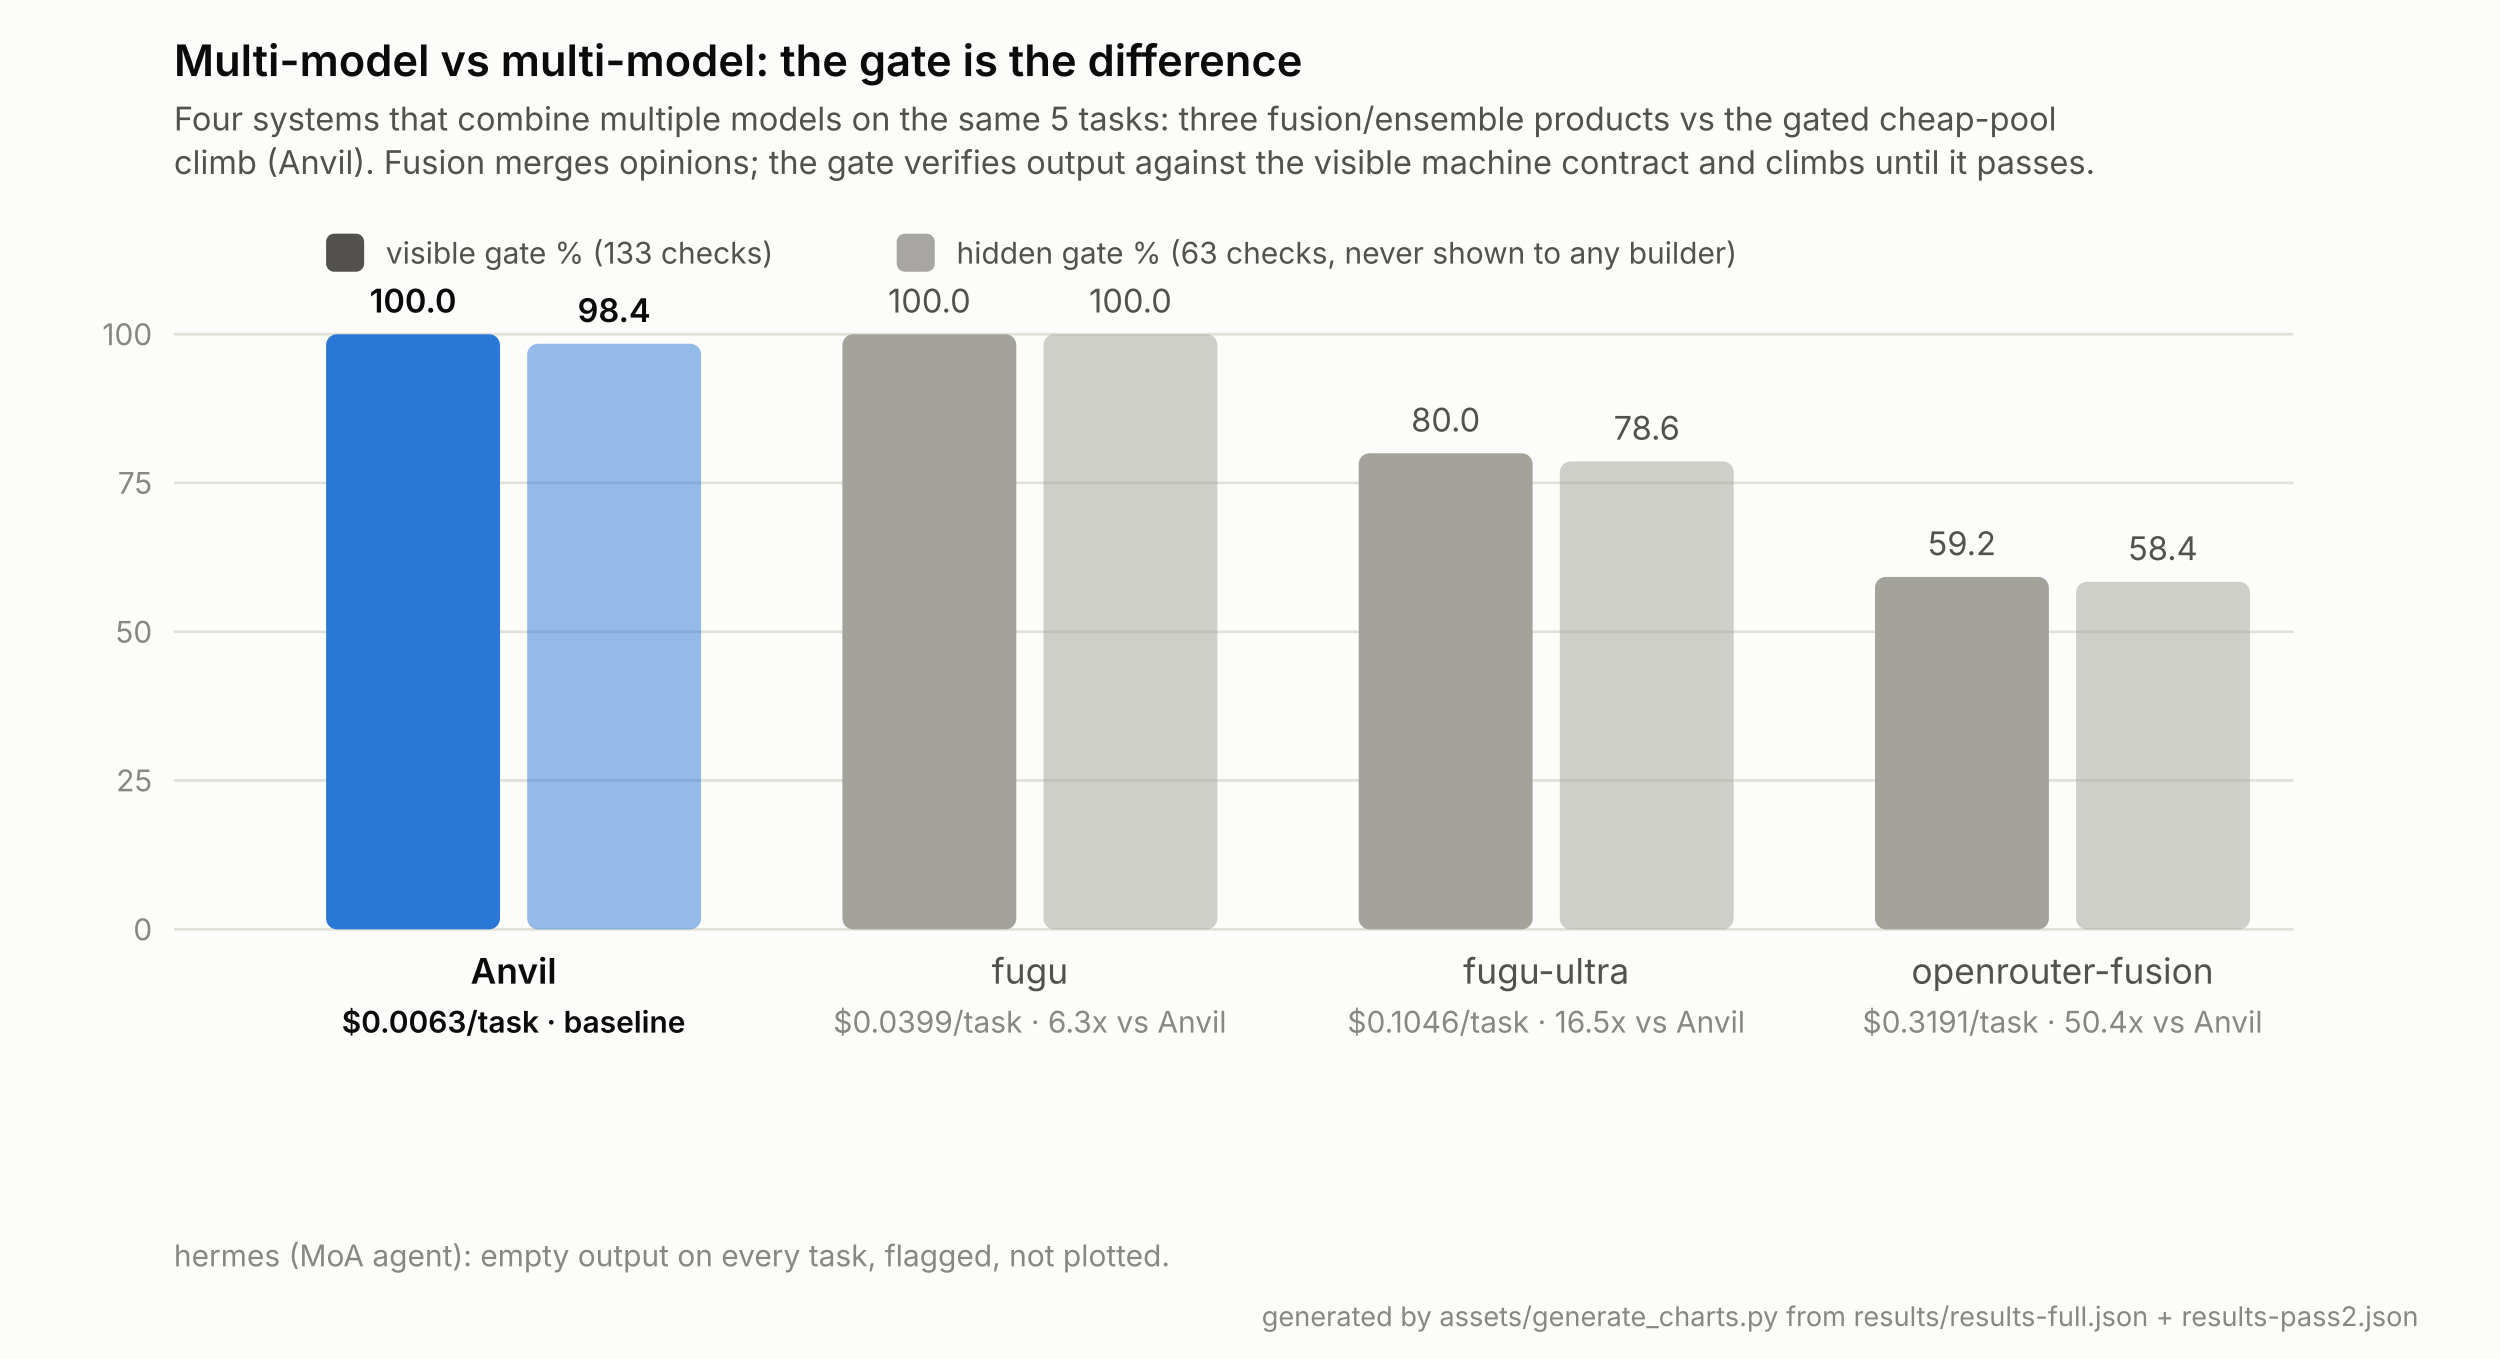
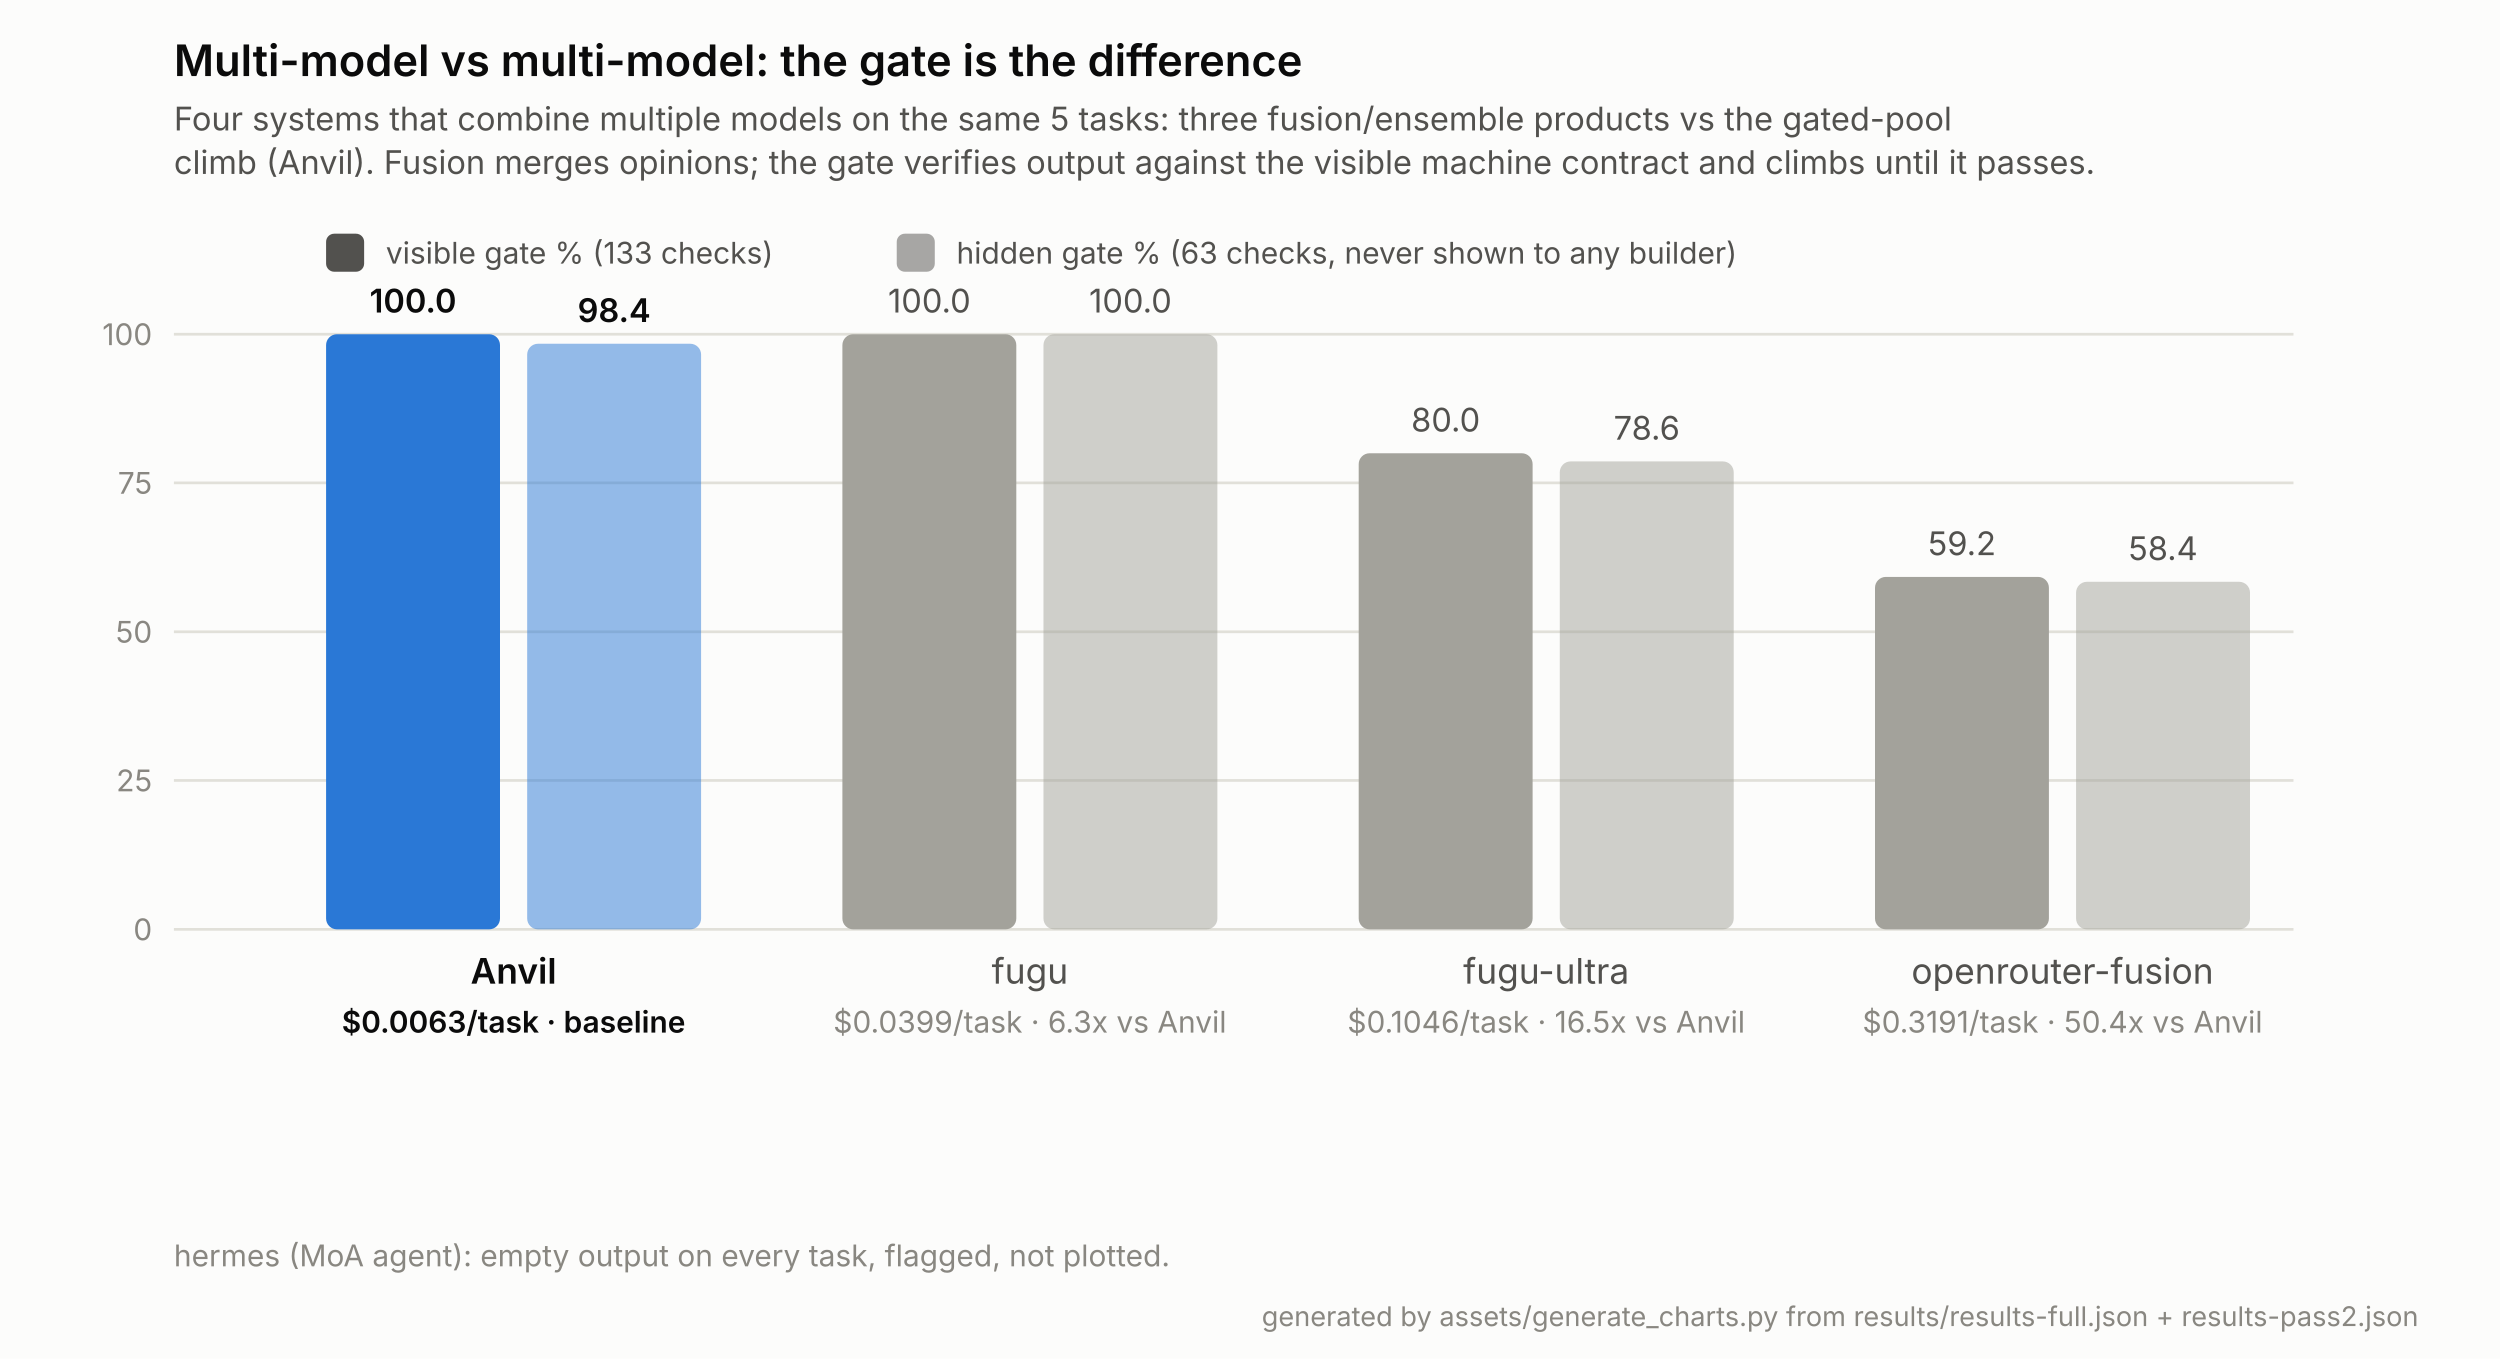
<svg xmlns="http://www.w3.org/2000/svg" width="920" height="500" viewBox="0 0 920 500" role="img" aria-label="Grouped bars: visible and hidden gate percentages for the four multi-model systems; Anvil holds 100 percent visible at $0.0063 per task while the fusion systems cost 6.3x to 50.4x as much.">
  <rect width="920" height="500" fill="#fcfcfb" />
  <text x="64.0" y="28.0" font-family="system-ui, -apple-system, Segoe UI, sans-serif" font-size="16" fill="#0b0b0b" text-anchor="start" font-weight="600">Multi-model vs multi-model: the gate is the difference</text>
-   <text x="64.0" y="48.0" font-family="system-ui, -apple-system, Segoe UI, sans-serif" font-size="12" fill="#52514e" text-anchor="start">Four systems that combine multiple models on the same 5 tasks: three fusion/ensemble products vs the gated cheap-pool</text>
+   <text x="64.0" y="48.0" font-family="system-ui, -apple-system, Segoe UI, sans-serif" font-size="12" fill="#52514e" text-anchor="start">Four systems that combine multiple models on the same 5 tasks: three fusion/ensemble products vs the gated-pool</text>
  <text x="64.0" y="64.0" font-family="system-ui, -apple-system, Segoe UI, sans-serif" font-size="12" fill="#52514e" text-anchor="start">climb (Anvil). Fusion merges opinions; the gate verifies output against the visible machine contract and climbs until it passes.</text>
  <line x1="64" y1="342.0" x2="844" y2="342.0" stroke="#e1e0d9" stroke-width="1" />
  <text x="56.0" y="346.0" font-family="system-ui, -apple-system, Segoe UI, sans-serif" font-size="11" fill="#898781" text-anchor="end">0</text>
  <line x1="64" y1="287.2" x2="844" y2="287.2" stroke="#e1e0d9" stroke-width="1" />
  <text x="56.0" y="291.2" font-family="system-ui, -apple-system, Segoe UI, sans-serif" font-size="11" fill="#898781" text-anchor="end">25</text>
  <line x1="64" y1="232.5" x2="844" y2="232.5" stroke="#e1e0d9" stroke-width="1" />
  <text x="56.0" y="236.5" font-family="system-ui, -apple-system, Segoe UI, sans-serif" font-size="11" fill="#898781" text-anchor="end">50</text>
  <line x1="64" y1="177.7" x2="844" y2="177.7" stroke="#e1e0d9" stroke-width="1" />
  <text x="56.0" y="181.7" font-family="system-ui, -apple-system, Segoe UI, sans-serif" font-size="11" fill="#898781" text-anchor="end">75</text>
  <line x1="64" y1="123.0" x2="844" y2="123.0" stroke="#e1e0d9" stroke-width="1" />
  <text x="56.0" y="127.0" font-family="system-ui, -apple-system, Segoe UI, sans-serif" font-size="11" fill="#898781" text-anchor="end">100</text>
  <rect x="120" y="123.0" width="64" height="219.0" rx="4" fill="#2a78d6" />
  <text x="152.0" y="115.0" font-family="system-ui, -apple-system, Segoe UI, sans-serif" font-size="12" fill="#0b0b0b" text-anchor="middle" font-weight="600">100.0</text>
  <rect x="194" y="126.5" width="64" height="215.5" rx="4" fill="#2a78d6" fill-opacity="0.5" />
  <text x="226.0" y="118.5" font-family="system-ui, -apple-system, Segoe UI, sans-serif" font-size="12" fill="#0b0b0b" text-anchor="middle" font-weight="600">98.4</text>
  <text x="189.0" y="362.0" font-family="system-ui, -apple-system, Segoe UI, sans-serif" font-size="13" fill="#0b0b0b" text-anchor="middle" font-weight="600">Anvil</text>
  <text x="189.0" y="380.0" font-family="system-ui, -apple-system, Segoe UI, sans-serif" font-size="11" fill="#0b0b0b" text-anchor="middle" font-weight="600">$0.0063/task · baseline</text>
  <rect x="310" y="123.0" width="64" height="219.0" rx="4" fill="#a3a29b" />
  <text x="342.0" y="115.0" font-family="system-ui, -apple-system, Segoe UI, sans-serif" font-size="12" fill="#52514e" text-anchor="middle">100.0</text>
  <rect x="384" y="123.0" width="64" height="219.0" rx="4" fill="#a3a29b" fill-opacity="0.5" />
  <text x="416.0" y="115.0" font-family="system-ui, -apple-system, Segoe UI, sans-serif" font-size="12" fill="#52514e" text-anchor="middle">100.0</text>
  <text x="379.0" y="362.0" font-family="system-ui, -apple-system, Segoe UI, sans-serif" font-size="13" fill="#52514e" text-anchor="middle">fugu</text>
  <text x="379.0" y="380.0" font-family="system-ui, -apple-system, Segoe UI, sans-serif" font-size="11" fill="#898781" text-anchor="middle">$0.0399/task · 6.3x vs Anvil</text>
  <rect x="500" y="166.8" width="64" height="175.2" rx="4" fill="#a3a29b" />
  <text x="532.0" y="158.8" font-family="system-ui, -apple-system, Segoe UI, sans-serif" font-size="12" fill="#52514e" text-anchor="middle">80.0</text>
  <rect x="574" y="169.8" width="64" height="172.2" rx="4" fill="#a3a29b" fill-opacity="0.5" />
  <text x="606.0" y="161.8" font-family="system-ui, -apple-system, Segoe UI, sans-serif" font-size="12" fill="#52514e" text-anchor="middle">78.6</text>
  <text x="569.0" y="362.0" font-family="system-ui, -apple-system, Segoe UI, sans-serif" font-size="13" fill="#52514e" text-anchor="middle">fugu-ultra</text>
  <text x="569.0" y="380.0" font-family="system-ui, -apple-system, Segoe UI, sans-serif" font-size="11" fill="#898781" text-anchor="middle">$0.1046/task · 16.5x vs Anvil</text>
  <rect x="690" y="212.3" width="64" height="129.7" rx="4" fill="#a3a29b" />
  <text x="722.0" y="204.3" font-family="system-ui, -apple-system, Segoe UI, sans-serif" font-size="12" fill="#52514e" text-anchor="middle">59.2</text>
  <rect x="764" y="214.1" width="64" height="127.9" rx="4" fill="#a3a29b" fill-opacity="0.5" />
  <text x="796.0" y="206.1" font-family="system-ui, -apple-system, Segoe UI, sans-serif" font-size="12" fill="#52514e" text-anchor="middle">58.4</text>
  <text x="759.0" y="362.0" font-family="system-ui, -apple-system, Segoe UI, sans-serif" font-size="13" fill="#52514e" text-anchor="middle">openrouter-fusion</text>
  <text x="759.0" y="380.0" font-family="system-ui, -apple-system, Segoe UI, sans-serif" font-size="11" fill="#898781" text-anchor="middle">$0.3191/task · 50.4x vs Anvil</text>
  <rect x="120" y="86" width="14" height="14" rx="3" fill="#52514e" />
  <text x="142.0" y="97.0" font-family="system-ui, -apple-system, Segoe UI, sans-serif" font-size="11" fill="#52514e" text-anchor="start">visible gate % (133 checks)</text>
  <rect x="330" y="86" width="14" height="14" rx="3" fill="#52514e" fill-opacity="0.5" />
  <text x="352.0" y="97.0" font-family="system-ui, -apple-system, Segoe UI, sans-serif" font-size="11" fill="#52514e" text-anchor="start">hidden gate % (63 checks, never shown to any builder)</text>
  <text x="64.0" y="466.0" font-family="system-ui, -apple-system, Segoe UI, sans-serif" font-size="11" fill="#898781" text-anchor="start">hermes (MoA agent): empty output on every task, flagged, not plotted.</text>
  <text x="890.0" y="488.0" font-family="system-ui, -apple-system, Segoe UI, sans-serif" font-size="10" fill="#898781" text-anchor="end">generated by assets/generate_charts.py from results/results-full.json + results-pass2.json</text>
</svg>
